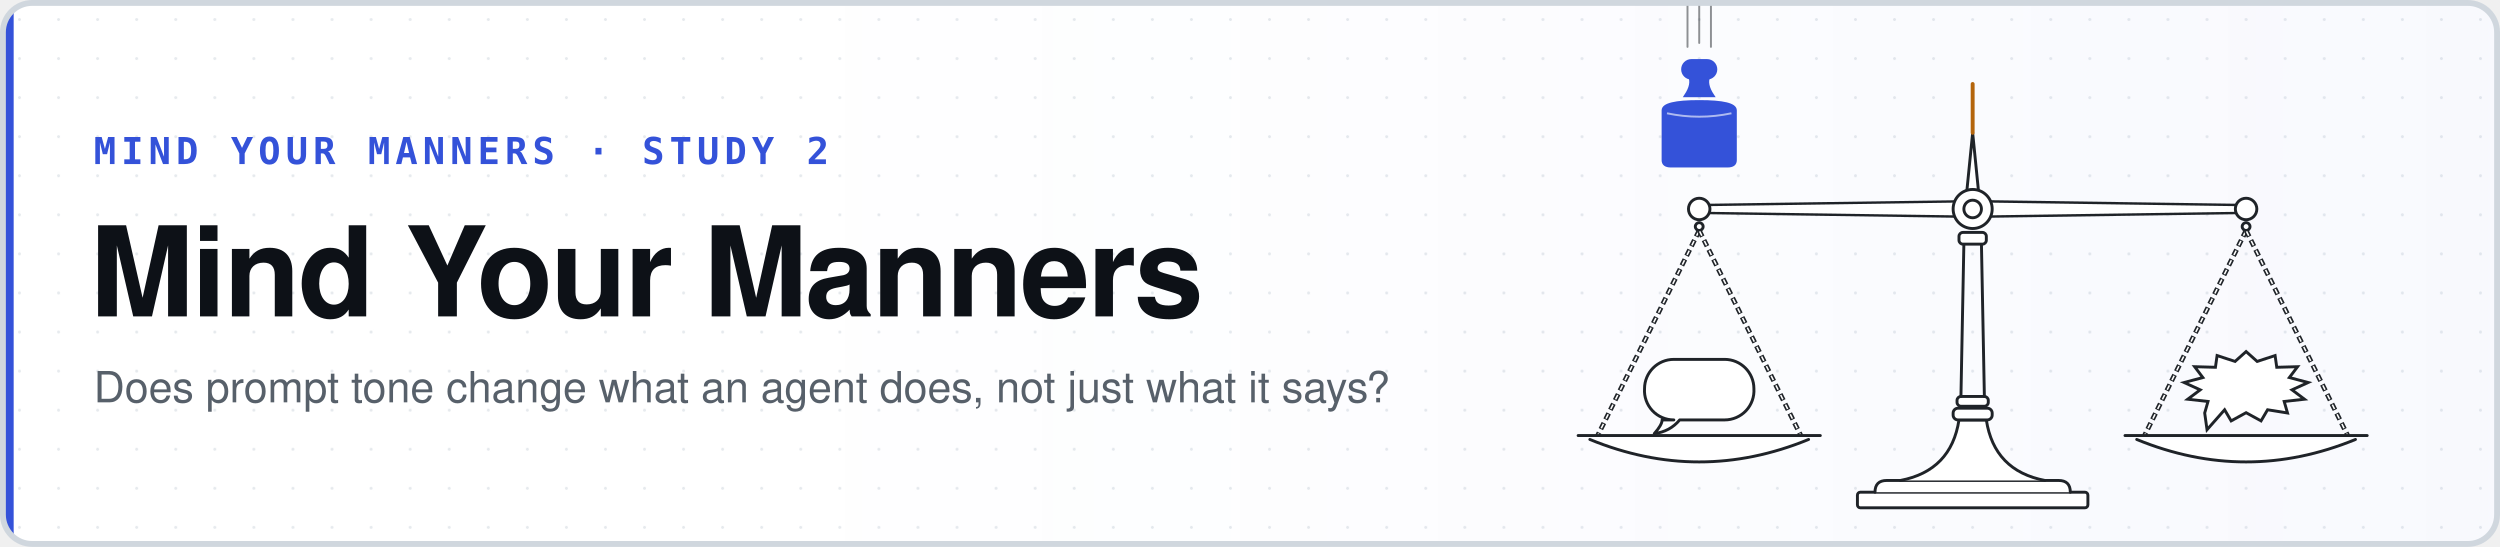
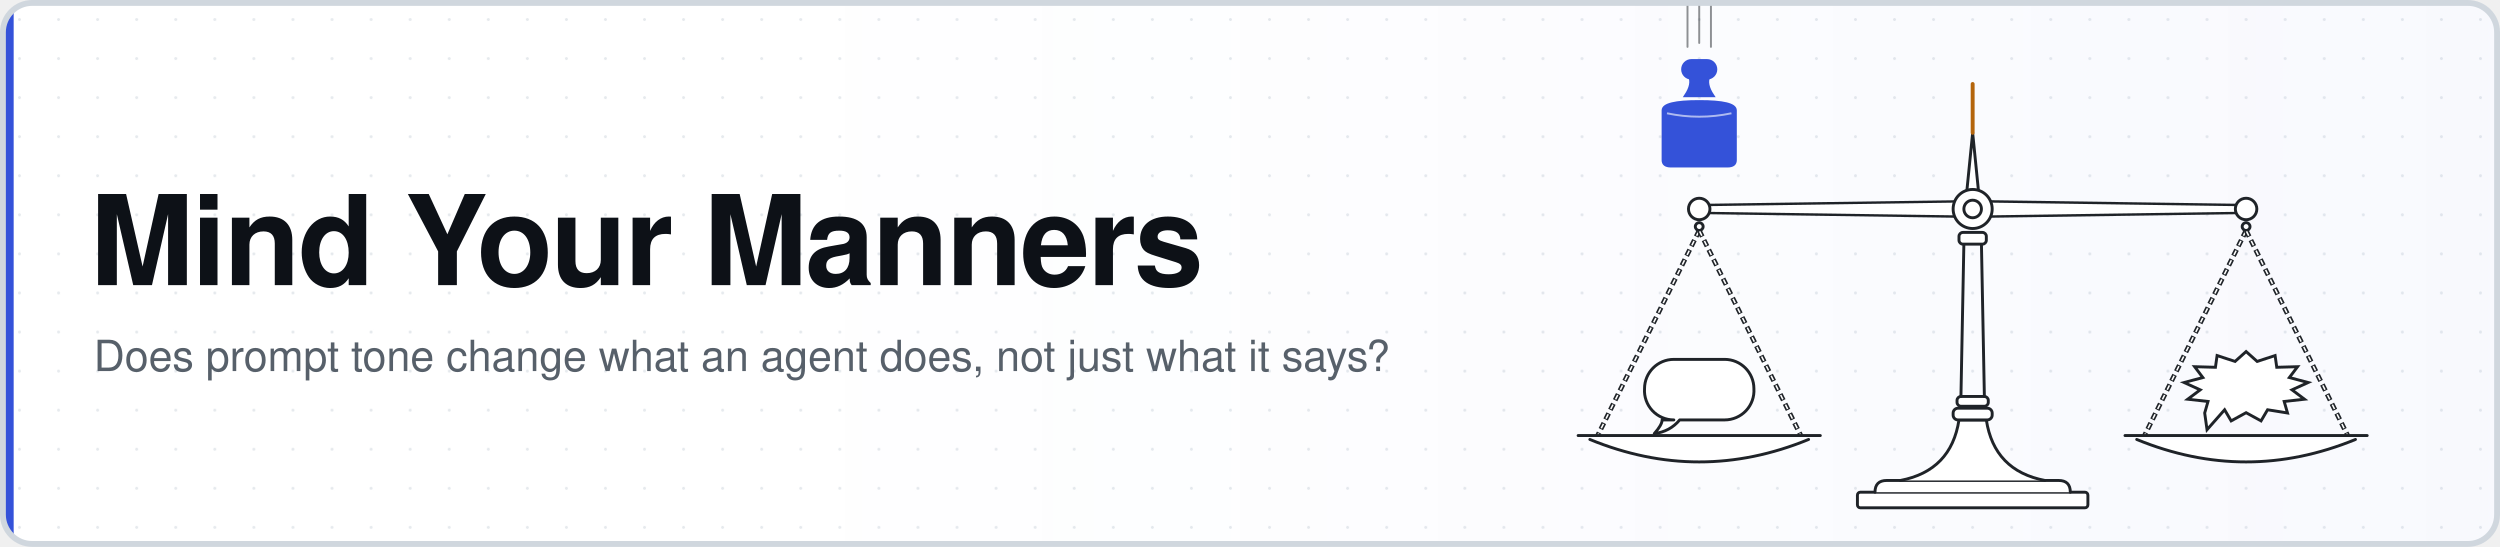
<svg xmlns="http://www.w3.org/2000/svg" width="2560" height="560" viewBox="0 0 2560 560" role="img" aria-label="Mind Your Manners — does prompt tone change what an agent does, not just what it says.">
  <defs>
    <pattern id="dots" width="40" height="40" patternUnits="userSpaceOnUse">
      <circle cx="20" cy="20" r="1.5" fill="#D0D7DE" />
    </pattern>
    <linearGradient id="tint" x1="0" x2="1">
      <stop offset="0.3" stop-color="#3452D9" stop-opacity="0" />
      <stop offset="1" stop-color="#3452D9" stop-opacity="0.035" />
    </linearGradient>
    <clipPath id="card">
      <rect x="3" y="3" width="2554" height="554" rx="30" />
    </clipPath>
  </defs>
  <g clip-path="url(#card)">
    <rect width="2560" height="560" fill="#ffffff" />
    <rect width="2560" height="560" fill="url(#dots)" opacity="0.55" />
    <rect width="2560" height="560" fill="url(#tint)" />
    <rect width="14" height="560" fill="#3452D9" />
    <g fill="none" stroke="#1F2328" stroke-width="3" stroke-linecap="round" stroke-linejoin="round">
      <rect x="1902" y="504" width="236" height="16" rx="3" fill="#fff" />
      <path d="M1920,504 Q1920,492 1932,492 H2108 Q2120,492 2120,504" fill="#fff" />
      <path d="M1946,492 Q1998,482 2006,430 H2034 Q2042,482 2094,492" fill="#fff" />
      <rect x="2000" y="418" width="40" height="12" rx="5" fill="#fff" />
      <rect x="2004" y="406" width="32" height="10" rx="4" fill="#fff" />
      <path d="M2011,250 L2008,406 M2029,250 L2032,406" />
      <rect x="2006" y="238" width="28" height="12" rx="4" fill="#fff" />
      <path d="M2014,196 L2020,136 L2026,196" fill="#fff" />
      <path d="M1740,210 L2020,206 L2300,210 L2300,218 L2020,222 L1740,218 Z" fill="#fff" stroke-width="2.5" />
      <circle cx="1740" cy="214" r="11" fill="#fff" />
      <circle cx="1740" cy="232" r="4" fill="#fff" />
      <line x1="1740" y1="236" x2="1636" y2="446" stroke-width="5" stroke-dasharray="7 4" stroke-linecap="butt" />
      <line x1="1740" y1="236" x2="1636" y2="446" stroke="#fff" stroke-width="1.6" stroke-dasharray="5 6" stroke-dashoffset="-1" stroke-linecap="butt" />
      <line x1="1740" y1="236" x2="1844" y2="446" stroke-width="5" stroke-dasharray="7 4" stroke-linecap="butt" />
      <line x1="1740" y1="236" x2="1844" y2="446" stroke="#fff" stroke-width="1.6" stroke-dasharray="5 6" stroke-dashoffset="-1" stroke-linecap="butt" />
      <path d="M1616,446 H1864" />
      <path d="M1628,450 Q1740,496 1852,450" fill="#fff" />
      <circle cx="2300" cy="214" r="11" fill="#fff" />
      <circle cx="2300" cy="232" r="4" fill="#fff" />
      <line x1="2300" y1="236" x2="2196" y2="446" stroke-width="5" stroke-dasharray="7 4" stroke-linecap="butt" />
      <line x1="2300" y1="236" x2="2196" y2="446" stroke="#fff" stroke-width="1.6" stroke-dasharray="5 6" stroke-dashoffset="-1" stroke-linecap="butt" />
      <line x1="2300" y1="236" x2="2404" y2="446" stroke-width="5" stroke-dasharray="7 4" stroke-linecap="butt" />
      <line x1="2300" y1="236" x2="2404" y2="446" stroke="#fff" stroke-width="1.6" stroke-dasharray="5 6" stroke-dashoffset="-1" stroke-linecap="butt" />
      <path d="M2176,446 H2424" />
      <path d="M2188,450 Q2300,496 2412,450" fill="#fff" />
      <circle cx="2020" cy="214" r="20" fill="#fff" />
      <circle cx="2020" cy="214" r="9" />
      <path d="M1714,368 H1766 A30,30 0 0 1 1796,398 A30,30 0 0 1 1766,430 H1720 Q1710,442 1694,444 Q1702,435 1702,430 H1714 A30,30 0 0 1 1684,398 A30,30 0 0 1 1714,368 Z" fill="#fff" />
      <path d="M2300.0,360.0 L2311.3,370.1 L2329.7,364.1 L2331.4,376.1 L2352.7,375.5 L2344.3,386.6 L2363.5,391.7 L2347.0,399.2 L2359.8,408.8 L2339.0,411.1 L2342.4,422.9 L2322.0,419.6 L2315.3,431.0 L2300.0,422.6 L2284.7,431.0 L2278.0,419.6 L2260.0,440.0 L2257.6,422.9 L2261.0,411.1 L2240.2,408.8 L2253.0,399.2 L2236.5,391.7 L2255.7,386.6 L2247.3,375.5 L2268.6,376.1 L2270.3,364.1 L2288.7,370.1 Z" fill="#fff" stroke-linejoin="miter" />
    </g>
    <line x1="2020" y1="136" x2="2020" y2="86" stroke="#B4650C" stroke-width="4" stroke-linecap="round" />
    <g fill="#3452D9" stroke="#3452D9" stroke-width="3">
      <path d="M1726,98 Q1734,86 1730,78 H1750 Q1746,86 1754,98 Z" />
      <rect x="1723" y="62" width="34" height="18" rx="9" />
      <path d="M1703.0,113 Q1703.0,104 1740,104 Q1777.0,104 1777.0,113 V164 Q1777.0,170 1769.0,170 H1711.0 Q1703.0,170 1703.0,164 Z" />
    </g>
    <path d="M1707.0,116 Q1740,123 1773.0,116" fill="none" stroke="#fff" stroke-width="2" opacity="0.6" />
    <g stroke="#1F2328" stroke-width="2" stroke-linecap="round" opacity="0.5">
      <line x1="1728" y1="-14" x2="1728" y2="48" />
      <line x1="1740" y1="-28" x2="1740" y2="44" />
      <line x1="1752" y1="-8" x2="1752" y2="48" />
    </g>
  </g>
  <rect x="3" y="3" width="2554" height="554" rx="30" fill="none" stroke="#d0d7de" stroke-width="6" />
-   <text x="96" y="168" font-family="ui-monospace,SFMono-Regular,'SF Mono',Menlo,Consolas,monospace" font-size="38" font-weight="600" letter-spacing="5.2" fill="#3452D9">MIND YOUR MANNERS · STUDY 2</text>
-   <text x="92" y="324" font-family="ui-sans-serif,-apple-system,BlinkMacSystemFont,'Segoe UI',Helvetica,Arial,sans-serif" font-size="128" font-weight="700" letter-spacing="-2.4" fill="#0d1117">Mind Your Manners</text>
-   <text x="96" y="412" font-family="ui-sans-serif,-apple-system,BlinkMacSystemFont,'Segoe UI',Helvetica,Arial,sans-serif" font-size="44" font-weight="400" fill="#57606a">Does prompt tone change what an agent does, not just what it says?</text>
+   <text x="92" y="292" font-family="ui-sans-serif,-apple-system,BlinkMacSystemFont,'Segoe UI',Helvetica,Arial,sans-serif" font-size="128" font-weight="700" letter-spacing="-2.4" fill="#0d1117">Mind Your Manners</text>
+   <text x="96" y="380" font-family="ui-sans-serif,-apple-system,BlinkMacSystemFont,'Segoe UI',Helvetica,Arial,sans-serif" font-size="44" font-weight="400" fill="#57606a">Does prompt tone change what an agent does, not just what it says?</text>
</svg>
